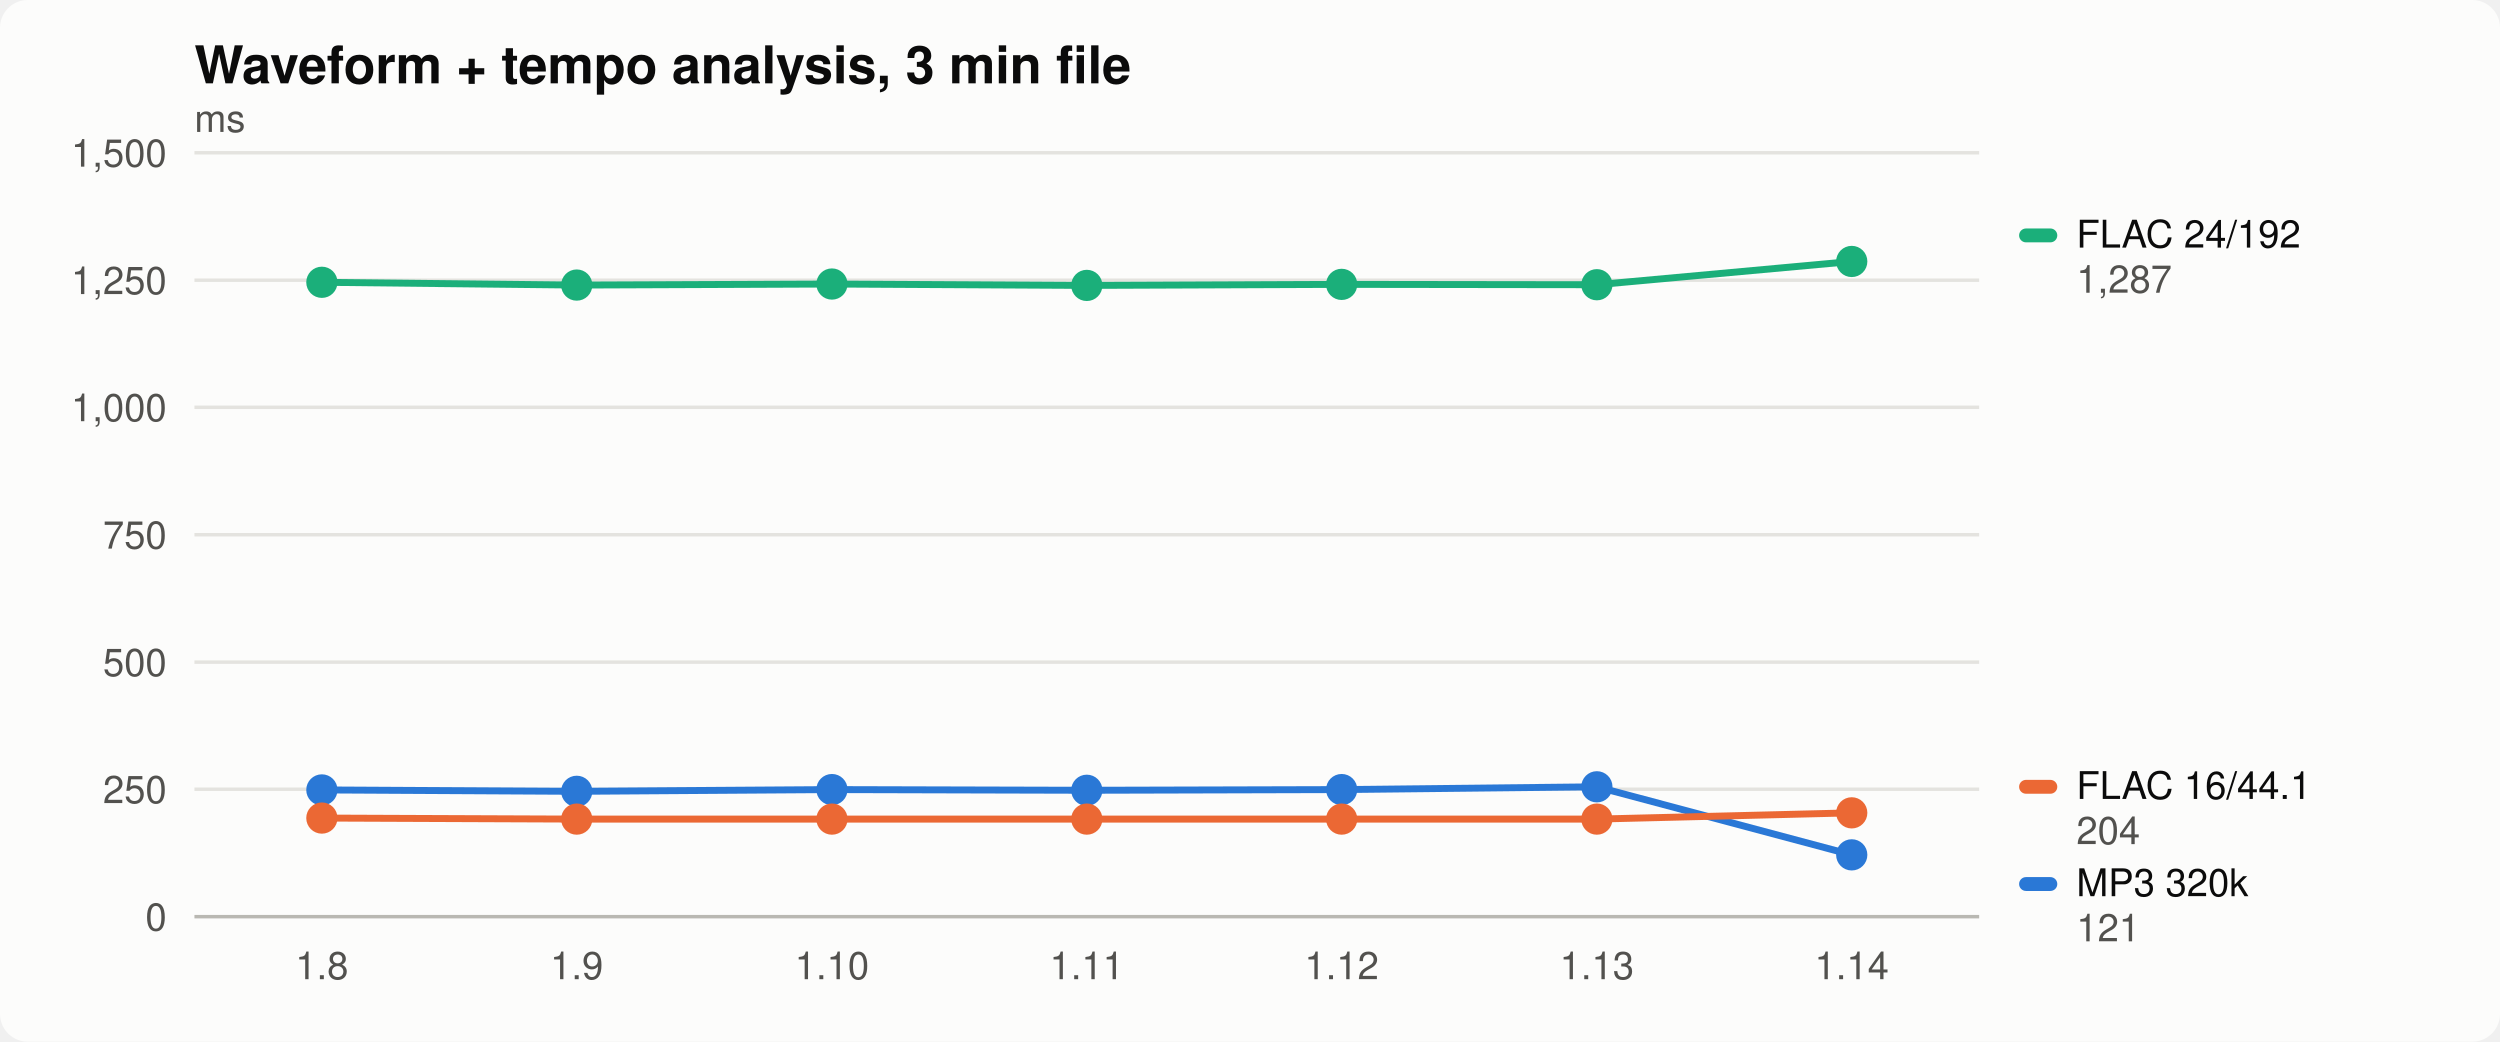
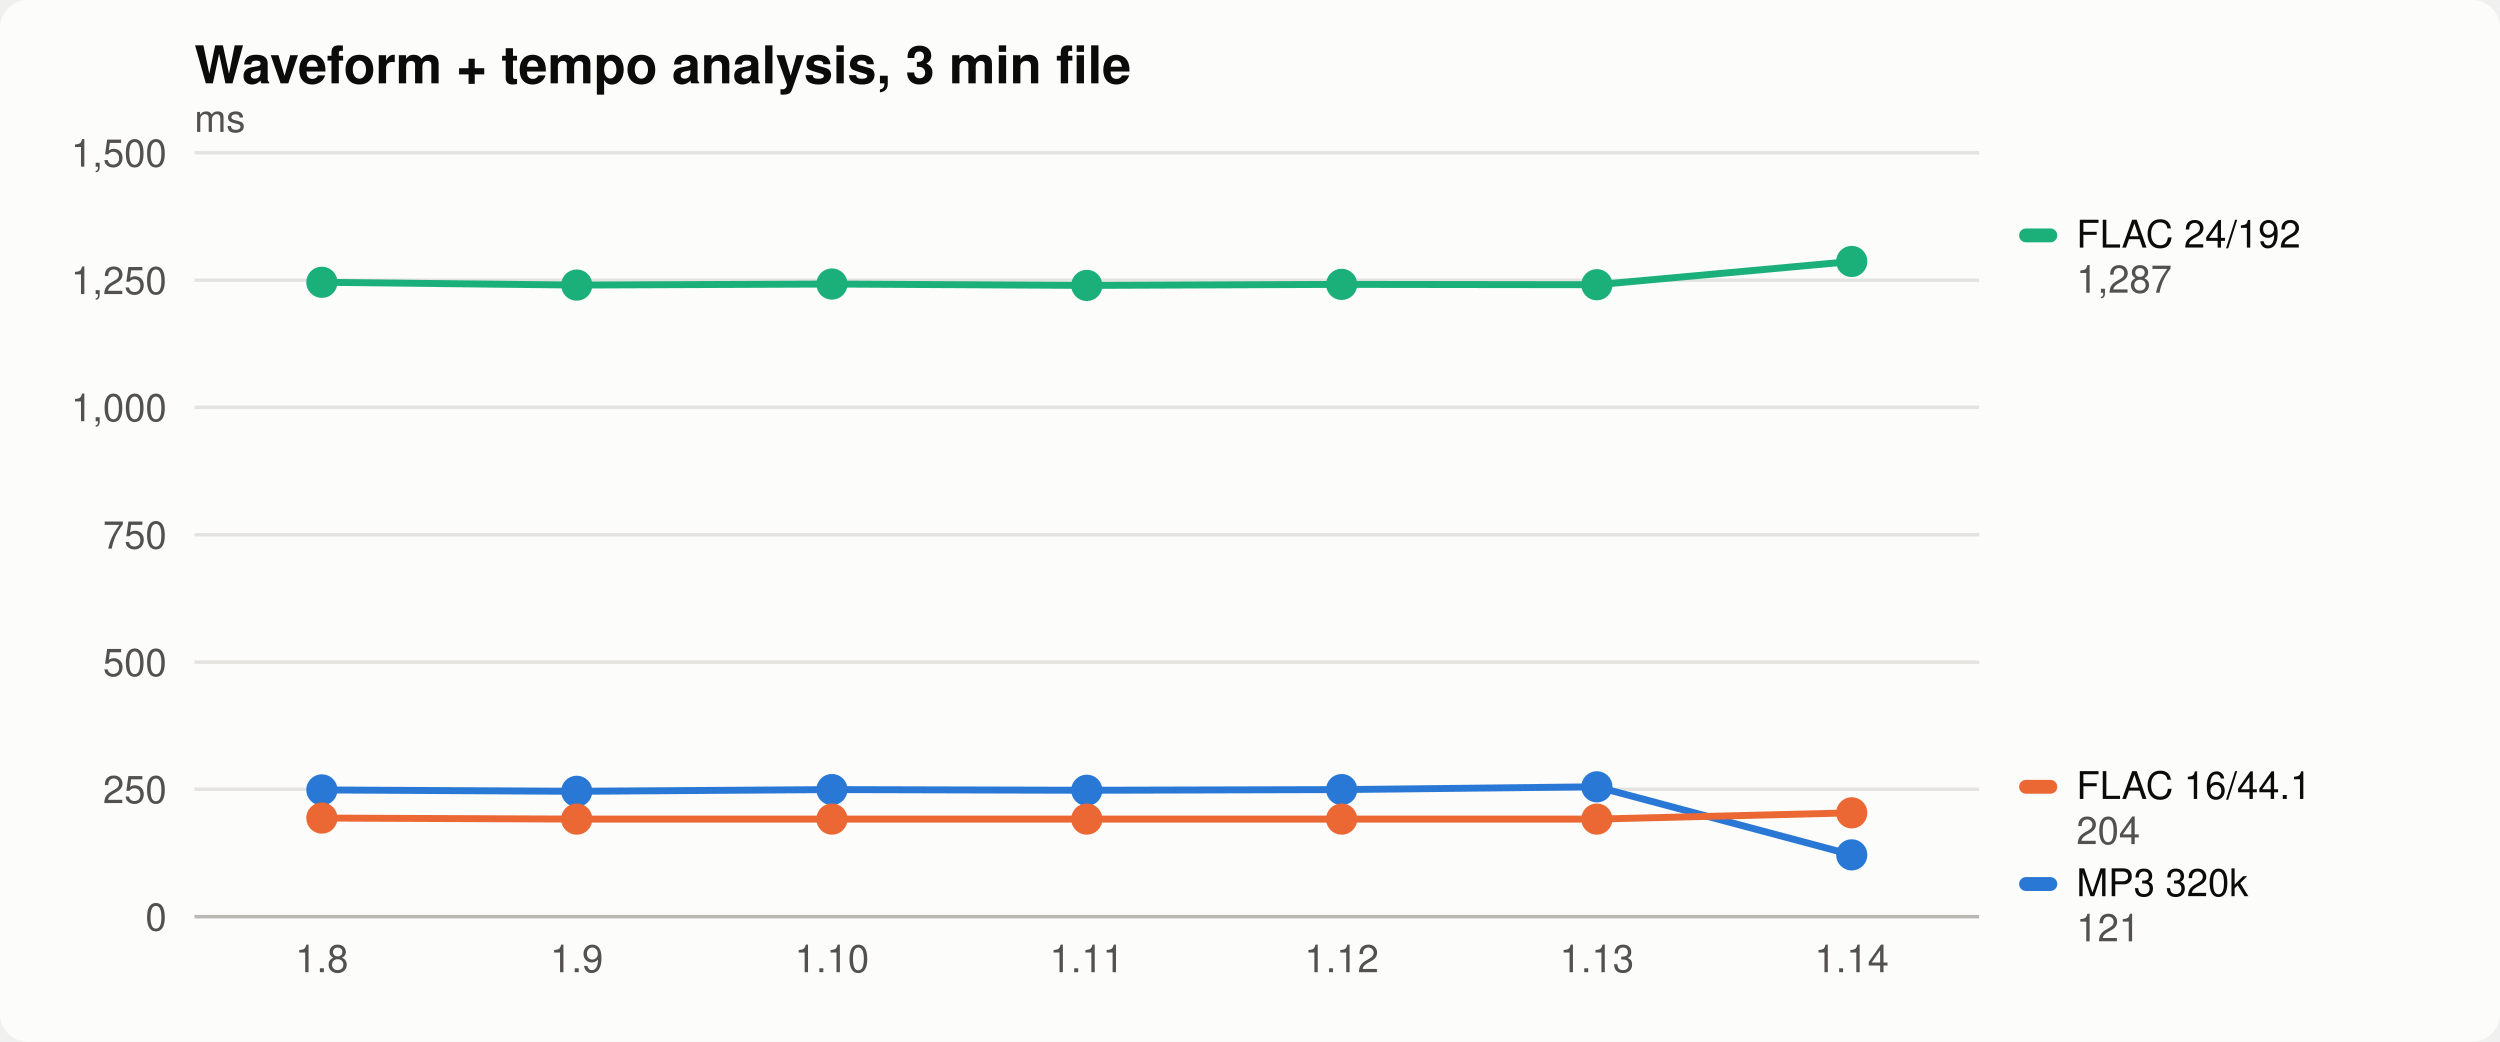
<svg xmlns="http://www.w3.org/2000/svg" viewBox="0 0 720 300" width="720" height="300" font-family="-apple-system,BlinkMacSystemFont,Segoe UI,Helvetica,Arial,sans-serif" role="img" aria-label="Waveform + tempo analysis, 3 min file">
  <style>.bg{fill:#fcfcfb}.t{fill:#0b0b0b}.m{fill:#52514e}.g{stroke:#e4e3df}.a{stroke:#b9b8b2}.s0{stroke:#2a78d6;fill:#2a78d6}.s1{stroke:#eb6834;fill:#eb6834}.s2{stroke:#1baf7a;fill:#1baf7a}.s3{stroke:#eda100;fill:#eda100}@media (prefers-color-scheme:dark){.bg{fill:#1a1a19}.t{fill:#ffffff}.m{fill:#c3c2b7}.g{stroke:#2f2f2d}.a{stroke:#555550}.s0{stroke:#3987e5;fill:#3987e5}.s1{stroke:#d95926;fill:#d95926}.s2{stroke:#199e70;fill:#199e70}.s3{stroke:#c98500;fill:#c98500}}.l{fill:none;stroke-width:2;stroke-linejoin:round;stroke-linecap:round}</style>
  <rect class="bg" width="720" height="300" rx="8" />
  <text class="t" x="56" y="24" font-size="15" font-weight="600">Waveform + tempo analysis, 3 min file</text>
  <text class="m" x="56" y="38" font-size="11">ms</text>
  <line class="a" x1="56" x2="570" y1="264.0" y2="264.0" />
  <text class="m" x="48" y="268.0" font-size="11" text-anchor="end">0</text>
  <line class="g" x1="56" x2="570" y1="227.3" y2="227.3" />
  <text class="m" x="48" y="231.3" font-size="11" text-anchor="end">250</text>
  <line class="g" x1="56" x2="570" y1="190.7" y2="190.7" />
  <text class="m" x="48" y="194.7" font-size="11" text-anchor="end">500</text>
  <line class="g" x1="56" x2="570" y1="154.0" y2="154.0" />
  <text class="m" x="48" y="158.0" font-size="11" text-anchor="end">750</text>
  <line class="g" x1="56" x2="570" y1="117.3" y2="117.3" />
  <text class="m" x="48" y="121.3" font-size="11" text-anchor="end">1,000</text>
  <line class="g" x1="56" x2="570" y1="80.7" y2="80.7" />
  <text class="m" x="48" y="84.7" font-size="11" text-anchor="end">1,250</text>
  <line class="g" x1="56" x2="570" y1="44.0" y2="44.0" />
  <text class="m" x="48" y="48.0" font-size="11" text-anchor="end">1,500</text>
-   <text class="m" x="92.7" y="282" font-size="11" text-anchor="middle">1.8</text>
-   <text class="m" x="166.1" y="282" font-size="11" text-anchor="middle">1.9</text>
-   <text class="m" x="239.6" y="282" font-size="11" text-anchor="middle">1.10</text>
-   <text class="m" x="313.0" y="282" font-size="11" text-anchor="middle">1.11</text>
-   <text class="m" x="386.4" y="282" font-size="11" text-anchor="middle">1.12</text>
-   <text class="m" x="459.9" y="282" font-size="11" text-anchor="middle">1.13</text>
-   <text class="m" x="533.3" y="282" font-size="11" text-anchor="middle">1.14</text>
+   <text class="m" x="92.7" y="280" font-size="11" text-anchor="middle">1.8</text>
+   <text class="m" x="166.1" y="280" font-size="11" text-anchor="middle">1.9</text>
+   <text class="m" x="239.6" y="280" font-size="11" text-anchor="middle">1.10</text>
+   <text class="m" x="313.0" y="280" font-size="11" text-anchor="middle">1.11</text>
+   <text class="m" x="386.4" y="280" font-size="11" text-anchor="middle">1.12</text>
+   <text class="m" x="459.9" y="280" font-size="11" text-anchor="middle">1.13</text>
+   <text class="m" x="533.3" y="280" font-size="11" text-anchor="middle">1.14</text>
  <path class="l s0" d="M92.7,227.5 L166.1,227.9 L239.6,227.4 L313.0,227.6 L386.4,227.4 L459.9,226.6 L533.3,246.2" />
  <circle class="s0" cx="92.7" cy="227.5" r="4" stroke="none" />
  <circle class="s0" cx="166.1" cy="227.9" r="4" stroke="none" />
  <circle class="s0" cx="239.6" cy="227.4" r="4" stroke="none" />
  <circle class="s0" cx="313.0" cy="227.6" r="4" stroke="none" />
  <circle class="s0" cx="386.4" cy="227.4" r="4" stroke="none" />
  <circle class="s0" cx="459.9" cy="226.6" r="4" stroke="none" />
  <circle class="s0" cx="533.3" cy="246.2" r="4" stroke="none" />
  <path class="l s1" d="M92.7,235.6 L166.1,235.9 L239.6,235.9 L313.0,235.9 L386.4,235.9 L459.9,235.9 L533.3,234.1" />
  <circle class="s1" cx="92.7" cy="235.6" r="4" stroke="none" />
  <circle class="s1" cx="166.1" cy="235.9" r="4" stroke="none" />
  <circle class="s1" cx="239.6" cy="235.9" r="4" stroke="none" />
  <circle class="s1" cx="313.0" cy="235.9" r="4" stroke="none" />
  <circle class="s1" cx="386.4" cy="235.9" r="4" stroke="none" />
  <circle class="s1" cx="459.9" cy="235.9" r="4" stroke="none" />
  <circle class="s1" cx="533.3" cy="234.1" r="4" stroke="none" />
  <path class="l s2" d="M92.7,81.3 L166.1,82.1 L239.6,81.8 L313.0,82.2 L386.4,81.9 L459.9,82.0 L533.3,75.3" />
  <circle class="s2" cx="92.7" cy="81.3" r="4" stroke="none" />
  <circle class="s2" cx="166.1" cy="82.1" r="4" stroke="none" />
  <circle class="s2" cx="239.6" cy="81.8" r="4" stroke="none" />
  <circle class="s2" cx="313.0" cy="82.2" r="4" stroke="none" />
  <circle class="s2" cx="386.4" cy="81.9" r="4" stroke="none" />
  <circle class="s2" cx="459.9" cy="82.0" r="4" stroke="none" />
  <circle class="s2" cx="533.3" cy="75.3" r="4" stroke="none" />
  <rect class="s2" x="582" y="66.3" width="10" height="3" rx="1.5" stroke="none" />
  <text class="t" x="598" y="71.3" font-size="11">FLAC 24/192</text>
  <text class="m" x="598" y="84.3" font-size="11">1,287</text>
  <rect class="s1" x="582" y="225.1" width="10" height="3" rx="1.5" stroke="none" />
  <text class="t" x="598" y="230.1" font-size="11">FLAC 16/44.1</text>
  <text class="m" x="598" y="243.1" font-size="11">204</text>
  <rect class="s0" x="582" y="253.1" width="10" height="3" rx="1.5" stroke="none" />
  <text class="t" x="598" y="258.1" font-size="11">MP3 320k</text>
  <text class="m" x="598" y="271.1" font-size="11">121</text>
</svg>
